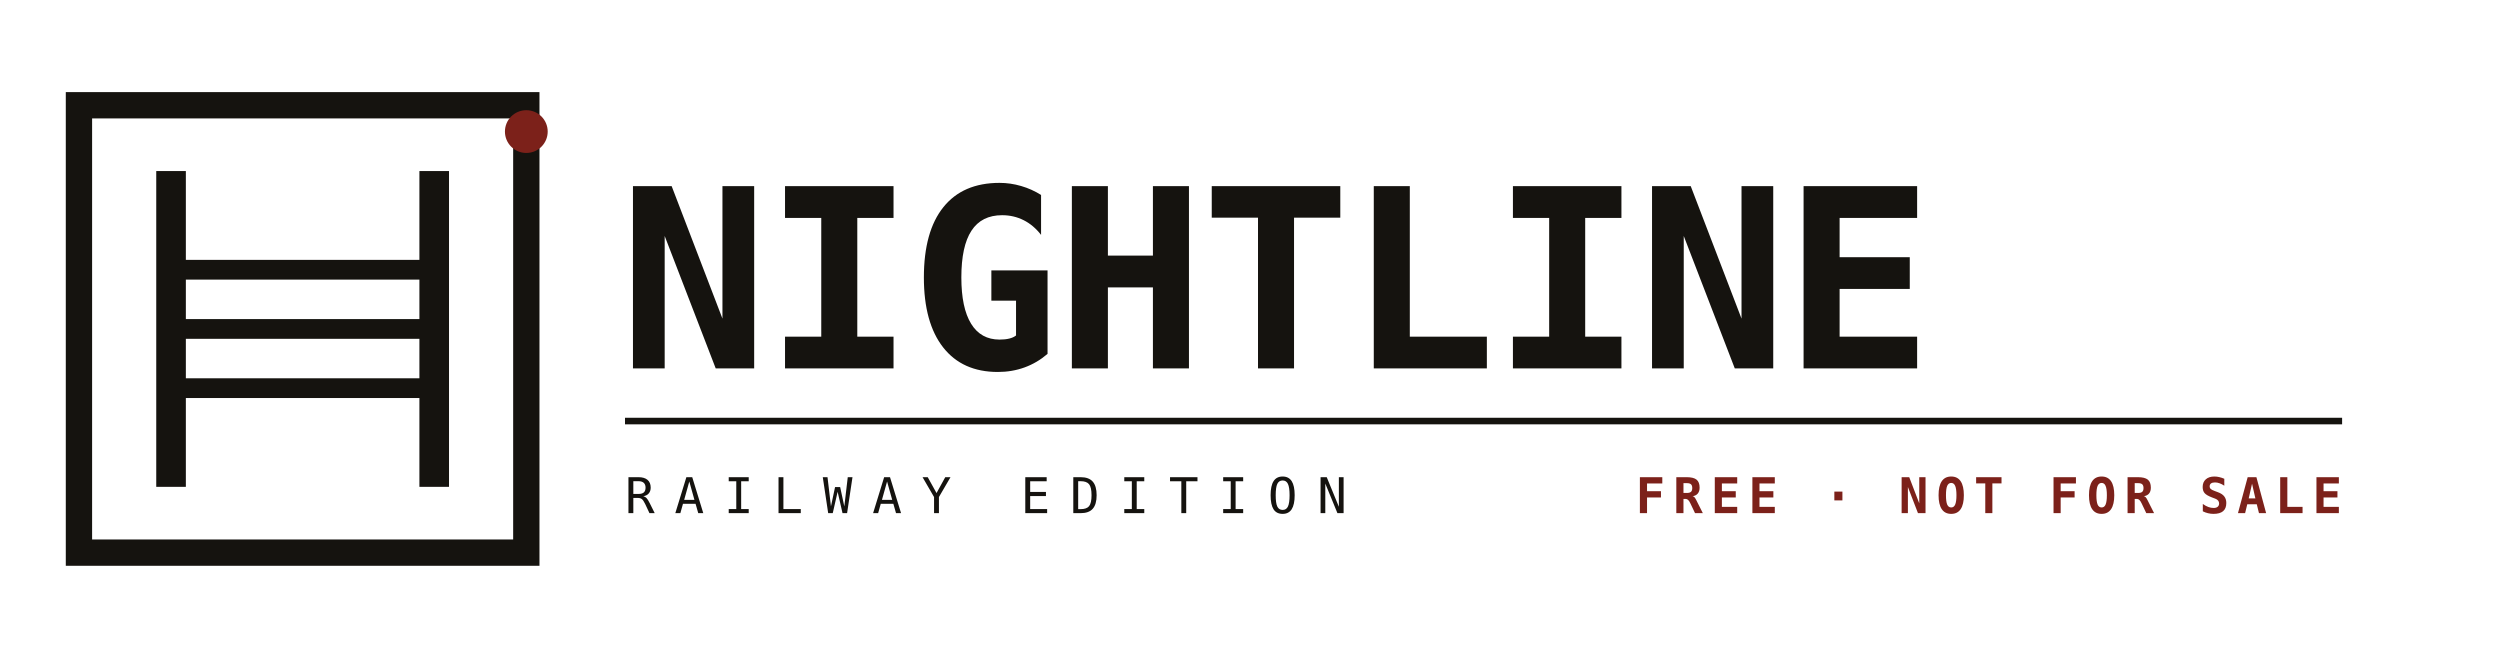
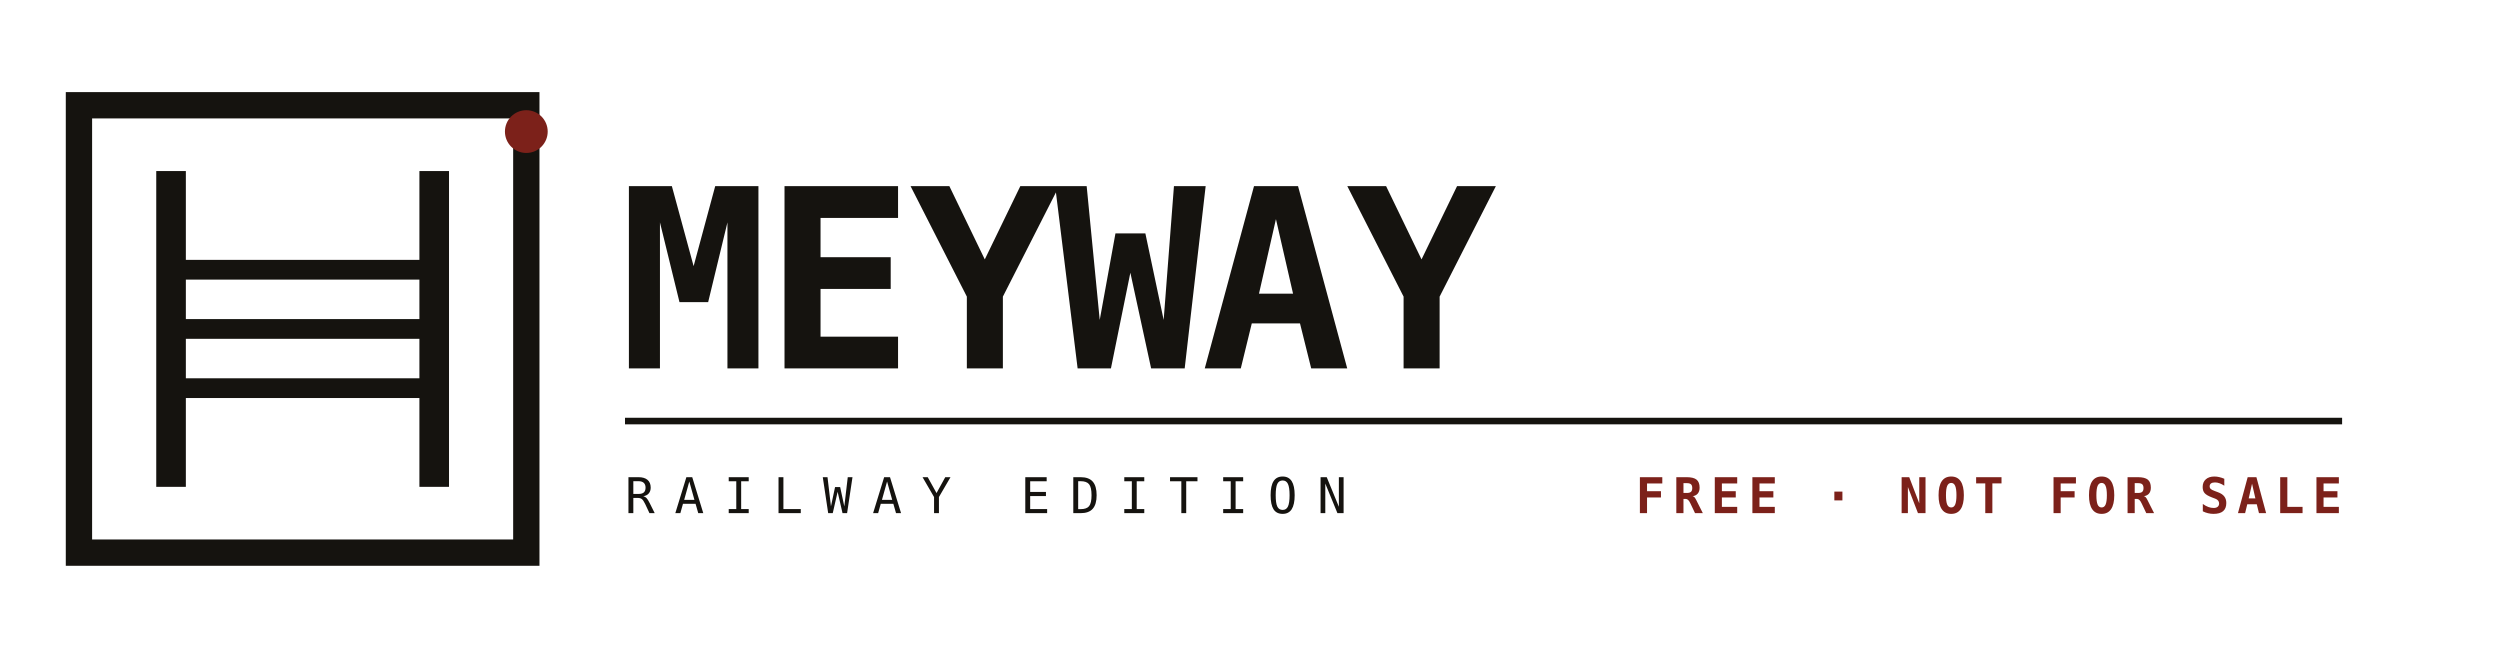
- <svg xmlns="http://www.w3.org/2000/svg" width="760" height="200" viewBox="0 0 760 200" role="img" aria-label="NIGHTLINE Railway logo">
+ <svg xmlns="http://www.w3.org/2000/svg" width="760" height="200" viewBox="0 0 760 200" role="img" aria-label="MEYWAY Railway logo">
  <g fill="none" stroke="#15130f" stroke-width="8">
    <rect x="24" y="32" width="136" height="136" />
    <path d="M52 148V52M132 148V52" stroke-width="9" />
    <path d="M52 82h80M52 100h80M52 118h80" stroke-width="6" />
  </g>
  <circle cx="160" cy="40" r="6.5" fill="#7c211a" />
-   <text x="188" y="112" font-family="JetBrains Mono, ui-monospace, DejaVu Sans Mono, monospace" font-size="76" font-weight="700" letter-spacing="-1.5" fill="#15130f">NIGHTLINE</text>
+   <text x="188" y="112" font-family="JetBrains Mono, ui-monospace, DejaVu Sans Mono, monospace" font-size="76" font-weight="700" letter-spacing="-1.5" fill="#15130f">MEYWAY</text>
  <path d="M190 128h522" stroke="#15130f" stroke-width="2" />
  <text x="190" y="156" font-family="JetBrains Mono, ui-monospace, DejaVu Sans Mono, monospace" font-size="15" font-weight="500" letter-spacing="6" fill="#15130f">RAILWAY EDITION</text>
  <text x="712" y="156" text-anchor="end" font-family="JetBrains Mono, ui-monospace, DejaVu Sans Mono, monospace" font-size="15" font-weight="700" letter-spacing="2.4" fill="#7c211a">FREE · NOT FOR SALE</text>
</svg>
